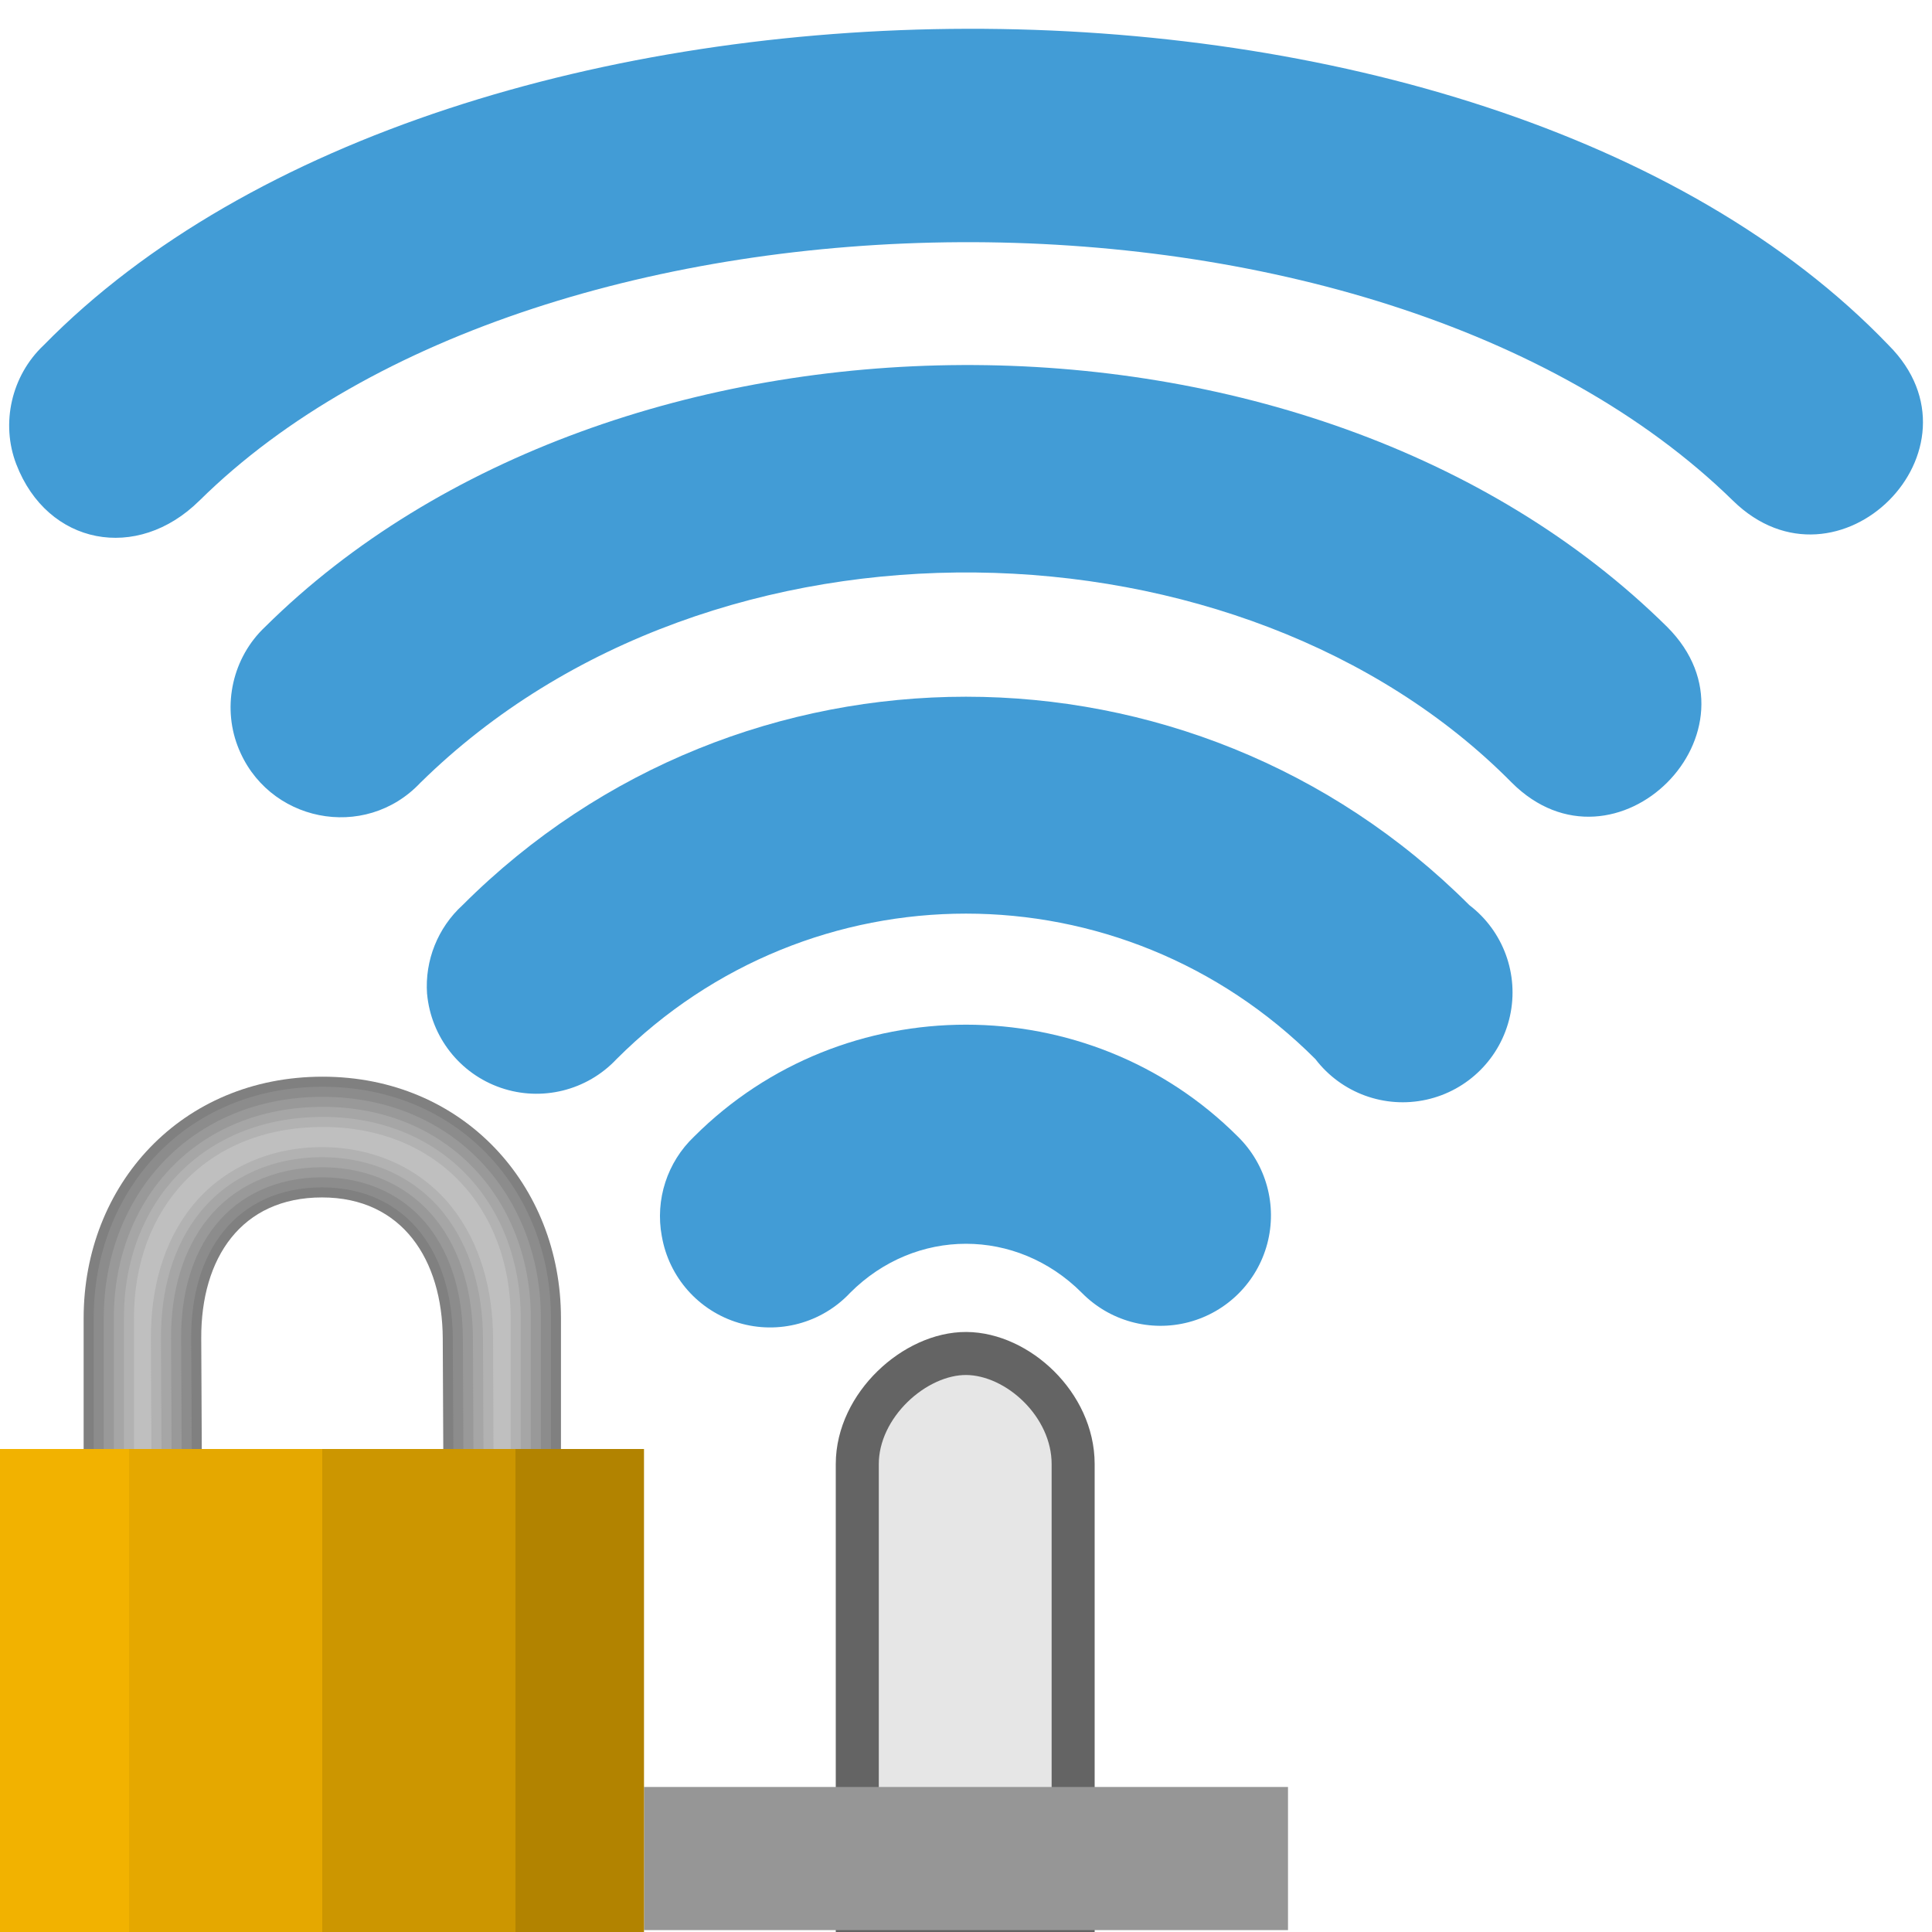
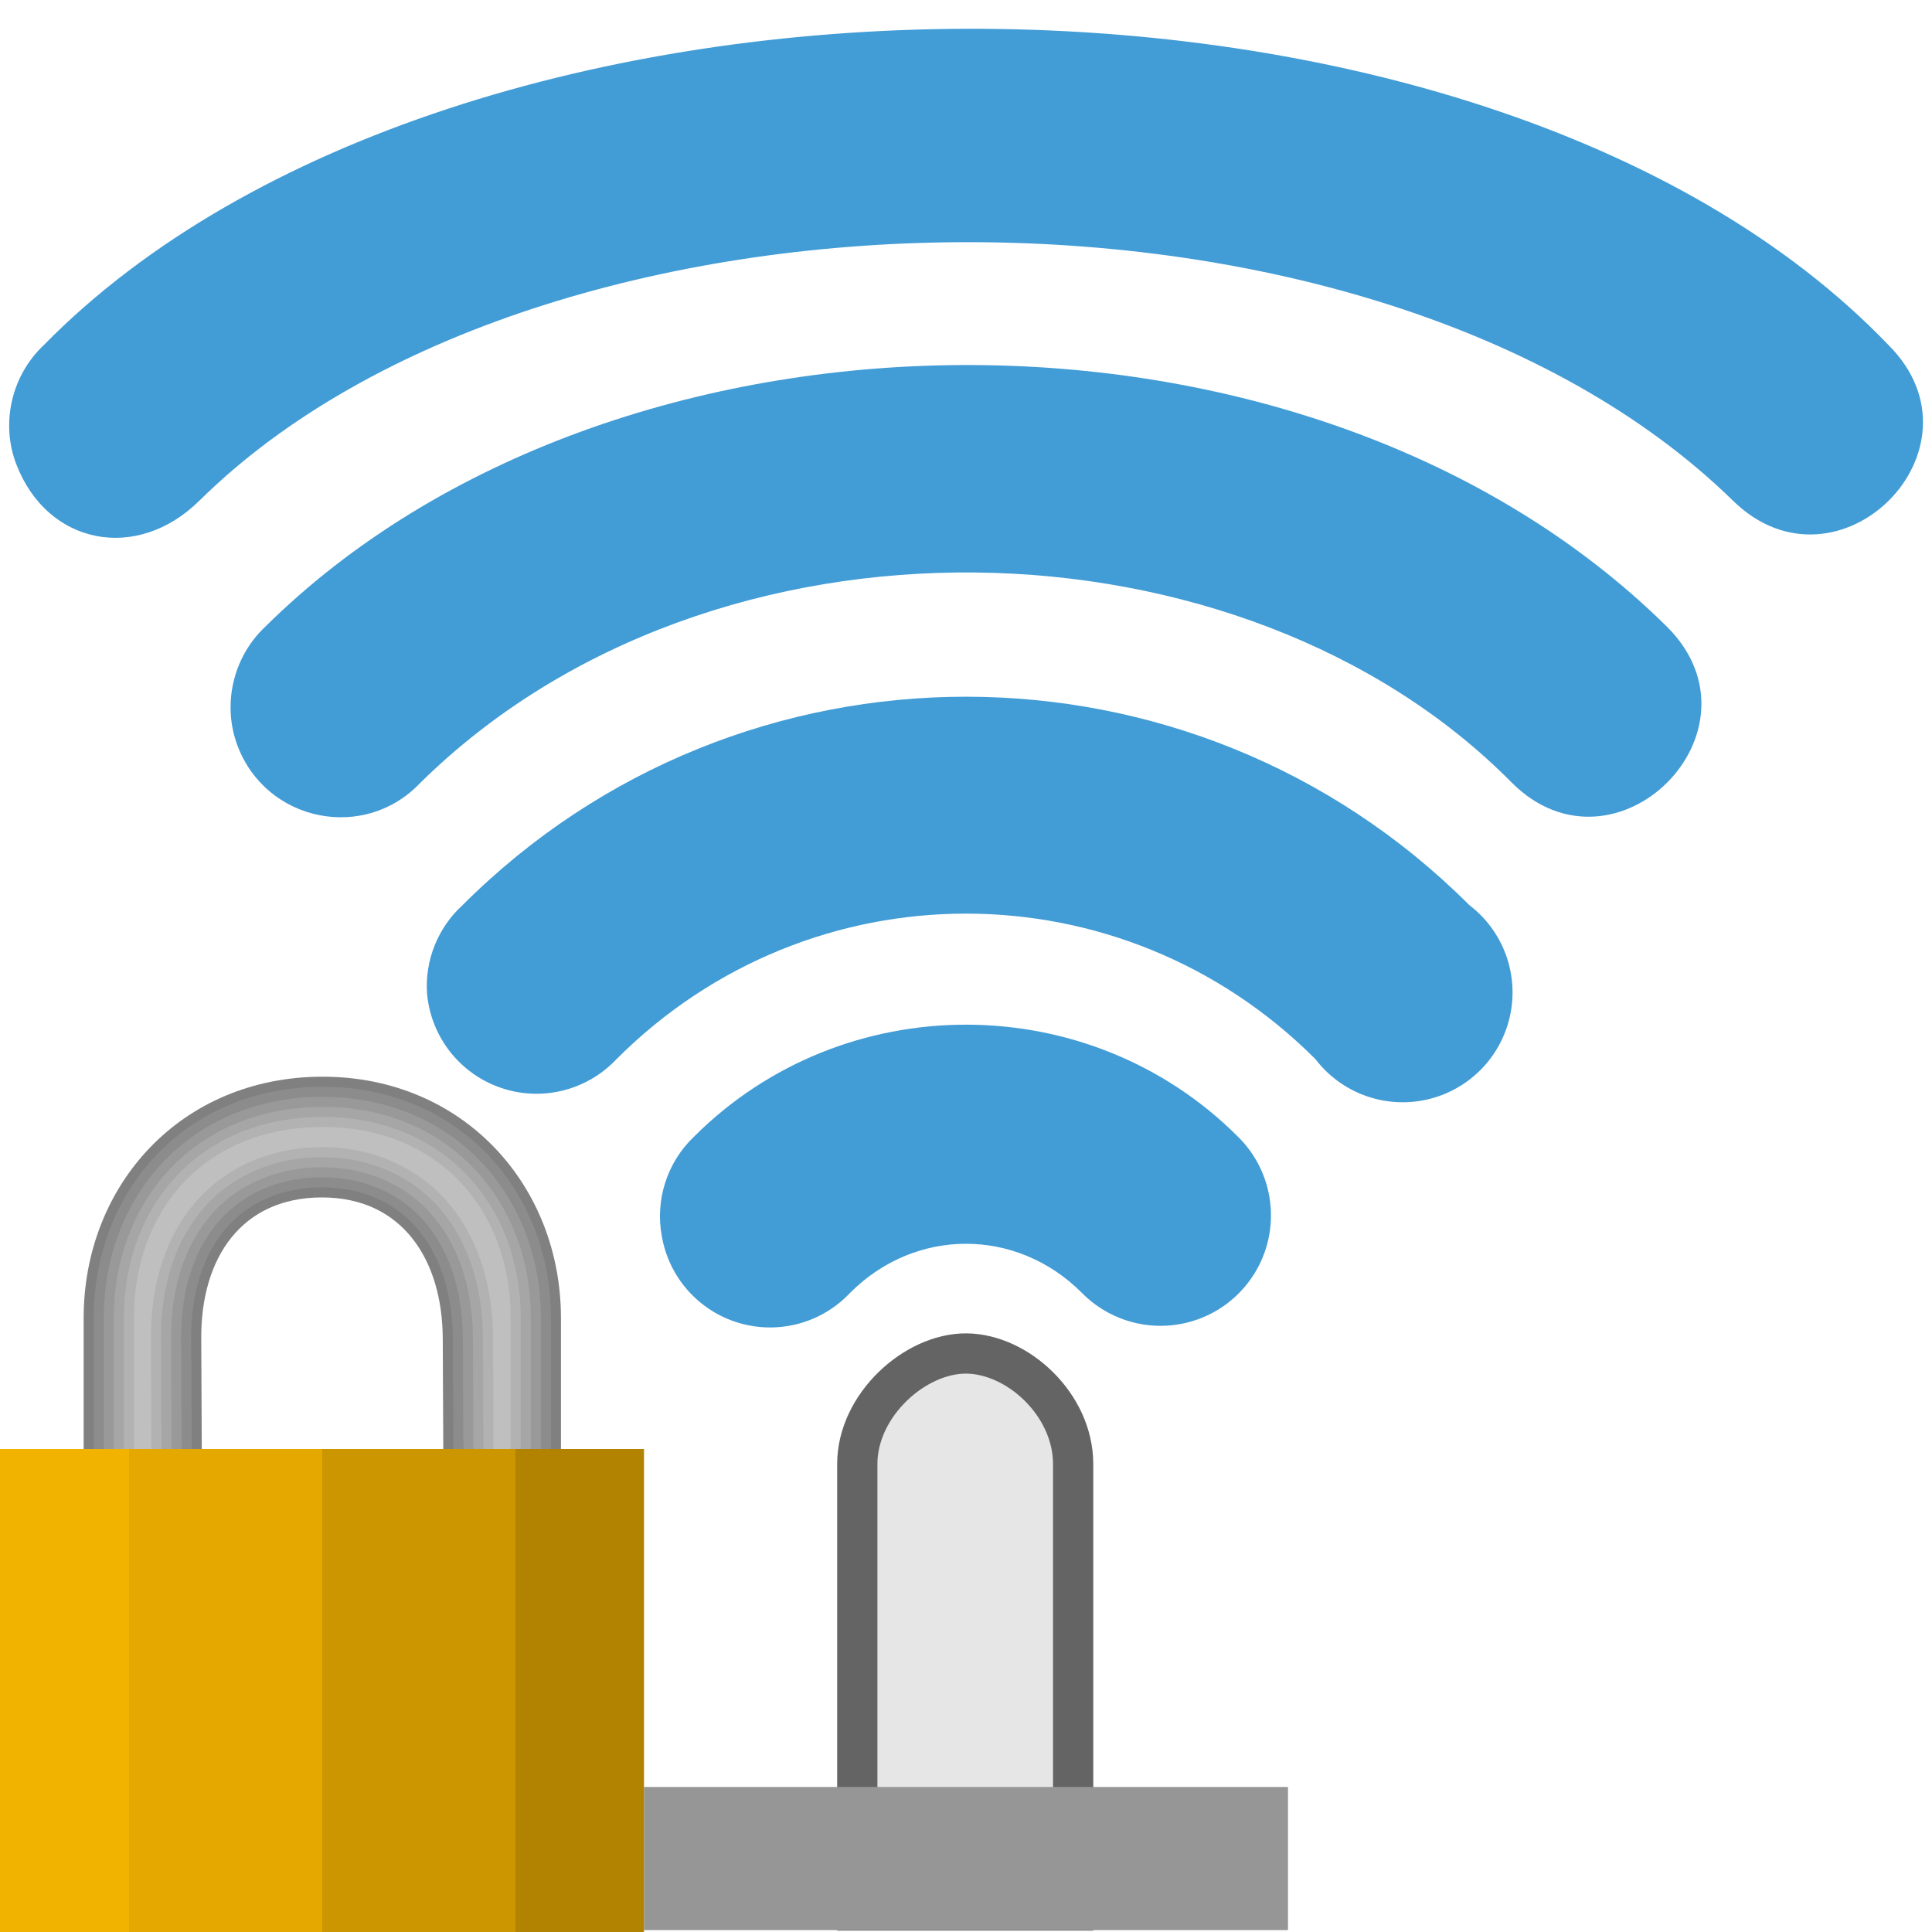
<svg xmlns="http://www.w3.org/2000/svg" xmlns:xlink="http://www.w3.org/1999/xlink" width="48" version="1.1" height="48">
  <defs>
    <linearGradient id="linearGradient3654">
      <stop offset="0" style="stop-color:#f2b200" />
      <stop offset="0.2" style="stop-color:#f2b200" />
      <stop offset="0.2" style="stop-color:#e5a800" />
      <stop offset="0.5" style="stop-color:#e5a800" />
      <stop offset="0.5" style="stop-color:#cc9600" />
      <stop offset="0.8" style="stop-color:#cc9600" />
      <stop offset="0.8" style="stop-color:#b28300" />
      <stop offset="1" style="stop-color:#b28300" />
    </linearGradient>
    <linearGradient gradientTransform="matrix(1.4375,0,0,1.4375,56.26242,-1.410399)" xlink:href="#linearGradient3654" id="linearGradient3656" y1="26.025" x1="-39.139" y2="26.025" x2="-28.009" gradientUnits="userSpaceOnUse" />
  </defs>
  <g style="fill:#429cd6;color:#000">
-     <path style="stroke-width:2.14" d="m 16.443,30.713 a 2.729,2.729 0 0,0 4.681,1.404 c 1.621,-1.621 4.13,-1.621 5.751,0 a 2.743,2.743 0 1,0 3.879,-3.879 c -3.707,-3.707 -9.802,-3.707 -13.509,0 a 2.729,2.729 0 0,0 -0.803,2.474 z " />
-     <path style="stroke-width:4.708" d="m 10.611,24.694 a 2.729,2.729 0 0,0 4.708,1.618 c 4.818,-4.818 12.543,-4.818 17.361,0 a 2.729,2.729 0 1,0 3.825,-3.825 c -6.903,-6.903 -18.108,-6.903 -25.012,0 a 2.729,2.729 0 0,0 -0.883,2.207 z " />
-     <path style="stroke-width:7.276" d="m 10.451,19.441 c 7.292,-7.172 20.446,-6.741 27.105,0 2.577,2.578 6.442,-1.288 3.865,-3.865 -8.896,-8.792 -26.201,-8.559 -34.836,0 -0.804,0.757 -1.067,1.942 -0.682,2.956 0.718,1.894 3.163,2.387 4.547,0.909 z " />
+     <path d="m 16.443,30.713 a 2.729,2.729 0 0,0 4.681,1.404 c 1.621,-1.621 4.13,-1.621 5.751,0 a 2.743,2.743 0 1,0 3.879,-3.879 c -3.707,-3.707 -9.802,-3.707 -13.509,0 a 2.729,2.729 0 0,0 -0.803,2.474 z " />
+     <path d="m 10.611,24.694 a 2.729,2.729 0 0,0 4.708,1.618 c 4.818,-4.818 12.543,-4.818 17.361,0 a 2.729,2.729 0 1,0 3.825,-3.825 c -6.903,-6.903 -18.108,-6.903 -25.012,0 a 2.729,2.729 0 0,0 -0.883,2.207 z " />
+     <path d="m 10.451,19.441 c 7.292,-7.172 20.446,-6.741 27.105,0 2.577,2.578 6.442,-1.288 3.865,-3.865 -8.896,-8.792 -26.201,-8.559 -34.836,0 -0.804,0.757 -1.067,1.942 -0.682,2.956 0.718,1.894 3.163,2.387 4.547,0.909 z " />
  </g>
-   <path style="fill:#e6e6e6;stroke:#646464;stroke-width:1.069" d="m 24.009,33.627 c -1.277,-0.008 -2.71,1.284 -2.71,2.747 v 11.092 h 5.363 v -11.092 c 0,-1.478 -1.377,-2.738 -2.654,-2.747 z " />
-   <rect width="16" x="16" y="44.397" height="3.556" style="fill:#969696;stroke-width:.306" />
-   <path style="fill:#429cd6;color:#000;stroke-width:7.276" d="m 4.952,12.441 c 8.505,-8.409 29.188,-8.721 38.105,0 2.606,2.548 6.442,-1.288 3.865,-3.865 -10.124,-10.56 -35.633,-10.402 -45.836,0 -0.804,0.757 -1.071,1.943 -0.682,2.956 0.776,2.02 3.005,2.434 4.547,0.909 Z " />
+   <path style="fill:#e6e6e6;stroke:#646464" d="m 24.009,33.627 c -1.277,-0.008 -2.71,1.284 -2.71,2.747 v 11.092 h 5.363 v -11.092 c 0,-1.478 -1.377,-2.738 -2.654,-2.747 z " />
+   <rect width="16" x="16" y="44.397" height="3.556" style="fill:#969696" />
+   <path style="fill:#429cd6;color:#000" d="m 4.952,12.441 c 8.505,-8.409 29.188,-8.721 38.105,0 2.606,2.548 6.442,-1.288 3.865,-3.865 -10.124,-10.56 -35.633,-10.402 -45.836,0 -0.804,0.757 -1.071,1.943 -0.682,2.956 0.776,2.02 3.005,2.434 4.547,0.909 Z " />
  <g>
-     <g style="color:#000;fill-rule:evenodd;stroke-width:.5">
+     <g style="color:#000">
      <path style="fill:#808080" d="m 8.016,26.75 c -3.516,0 -5.938,2.69 -5.938,6 v 3.641 h 2.937 l -.015,-3.141 c -0.01,-1.998 1,-3.5 3,-3.5 2,0 2.99,1.555 3,3.5 l .015,3.141 h 2.922 v -3.641 c 0,-3.31 -2.437,-6 -5.922,-6 z " />
      <path style="fill:#8c8c8c" d="m 8.016,27 c -3.388,0 -5.688,2.562 -5.688,5.75 v 3.391 h 2.437 l -.015,-2.89 c -0.005,-1.041 0.254,-1.974 0.801,-2.656 0.547,-0.682 1.387,-1.095 2.449,-1.095 1.065,0 1.899,0.428 2.442,1.116 0.543,0.688 0.803,1.618 0.808,2.633 l .015,2.892 h 2.423 v -3.391 c 0,-3.187 -2.316,-5.75 -5.672,-5.75 z " />
      <path style="fill:#999" d="m 8.016,27.25 c -3.262,0 -5.438,2.432 -5.438,5.5 v 3.39 h 1.936 l -.014,-2.889 c -0.005,-1.084 0.263,-2.074 0.855,-2.813 0.594,-0.741 1.517,-1.188 2.645,-1.188 1.132,0 2.05,0.465 2.639,1.211 0.587,0.744 0.856,1.731 0.861,2.787 l .014,2.893 h 1.924 v -3.39 c 0,-3.066 -2.193,-5.5 -5.422,-5.5 z " />
      <path style="fill:#a6a6a6" d="m 8.016,27.5 c -3.138,0 -5.188,2.3 -5.188,5.25 v 3.341 h 1.435 l -.013,-2.838 c -0.006,-1.126 0.273,-2.175 0.91,-2.971 0.643,-0.802 1.647,-1.282 2.84,-1.282 1.2,0 2.199,0.5 2.835,1.306 0.631,0.799 0.91,1.843 0.915,2.941 l .013,2.843 h 1.425 v -3.341 c 0,-2.947 -2.069,-5.25 -5.172,-5.25 z " />
      <path style="fill:#b2b2b2" d="m 8.016,27.75 c -3.016,0 -4.938,2.166 -4.938,5 v 3.341 h 0.934 l -.012,-2.837 c -0.006,-1.168 0.282,-2.276 0.965,-3.128 0.692,-0.863 1.775,-1.376 3.035,-1.376 1.27,0 2.348,0.534 3.031,1.4 0.674,0.854 0.963,1.956 0.969,3.096 l .012,2.844 h 0.926 v -3.341 c 0,-2.83 -1.943,-5 -4.922,-5 z " />
      <path style="fill:#bfbfbf" d="m 8.016,28 c -2.896,0 -4.688,2.029 -4.688,4.75 v 3.291 h 0.433 l -.011,-2.786 c -0.006,-1.209 0.292,-2.378 1.02,-3.285 0.741,-0.924 1.902,-1.47 3.23,-1.47 1.34,0 2.496,0.568 3.228,1.495 0.717,0.909 1.017,2.069 1.022,3.25 l .011,2.795 h 0.427 v -3.291 c 0,-2.716 -1.814,-4.75 -4.672,-4.75 z " />
    </g>
-     <path style="fill:url(#linearGradient3656);stroke-width:.5" d="m 0,36 v 12 h 16 v -12 Z " />
+     <path style="fill:url(#linearGradient3656)" d="m 0,36 v 12 h 16 v -12 Z " />
  </g>
</svg>
